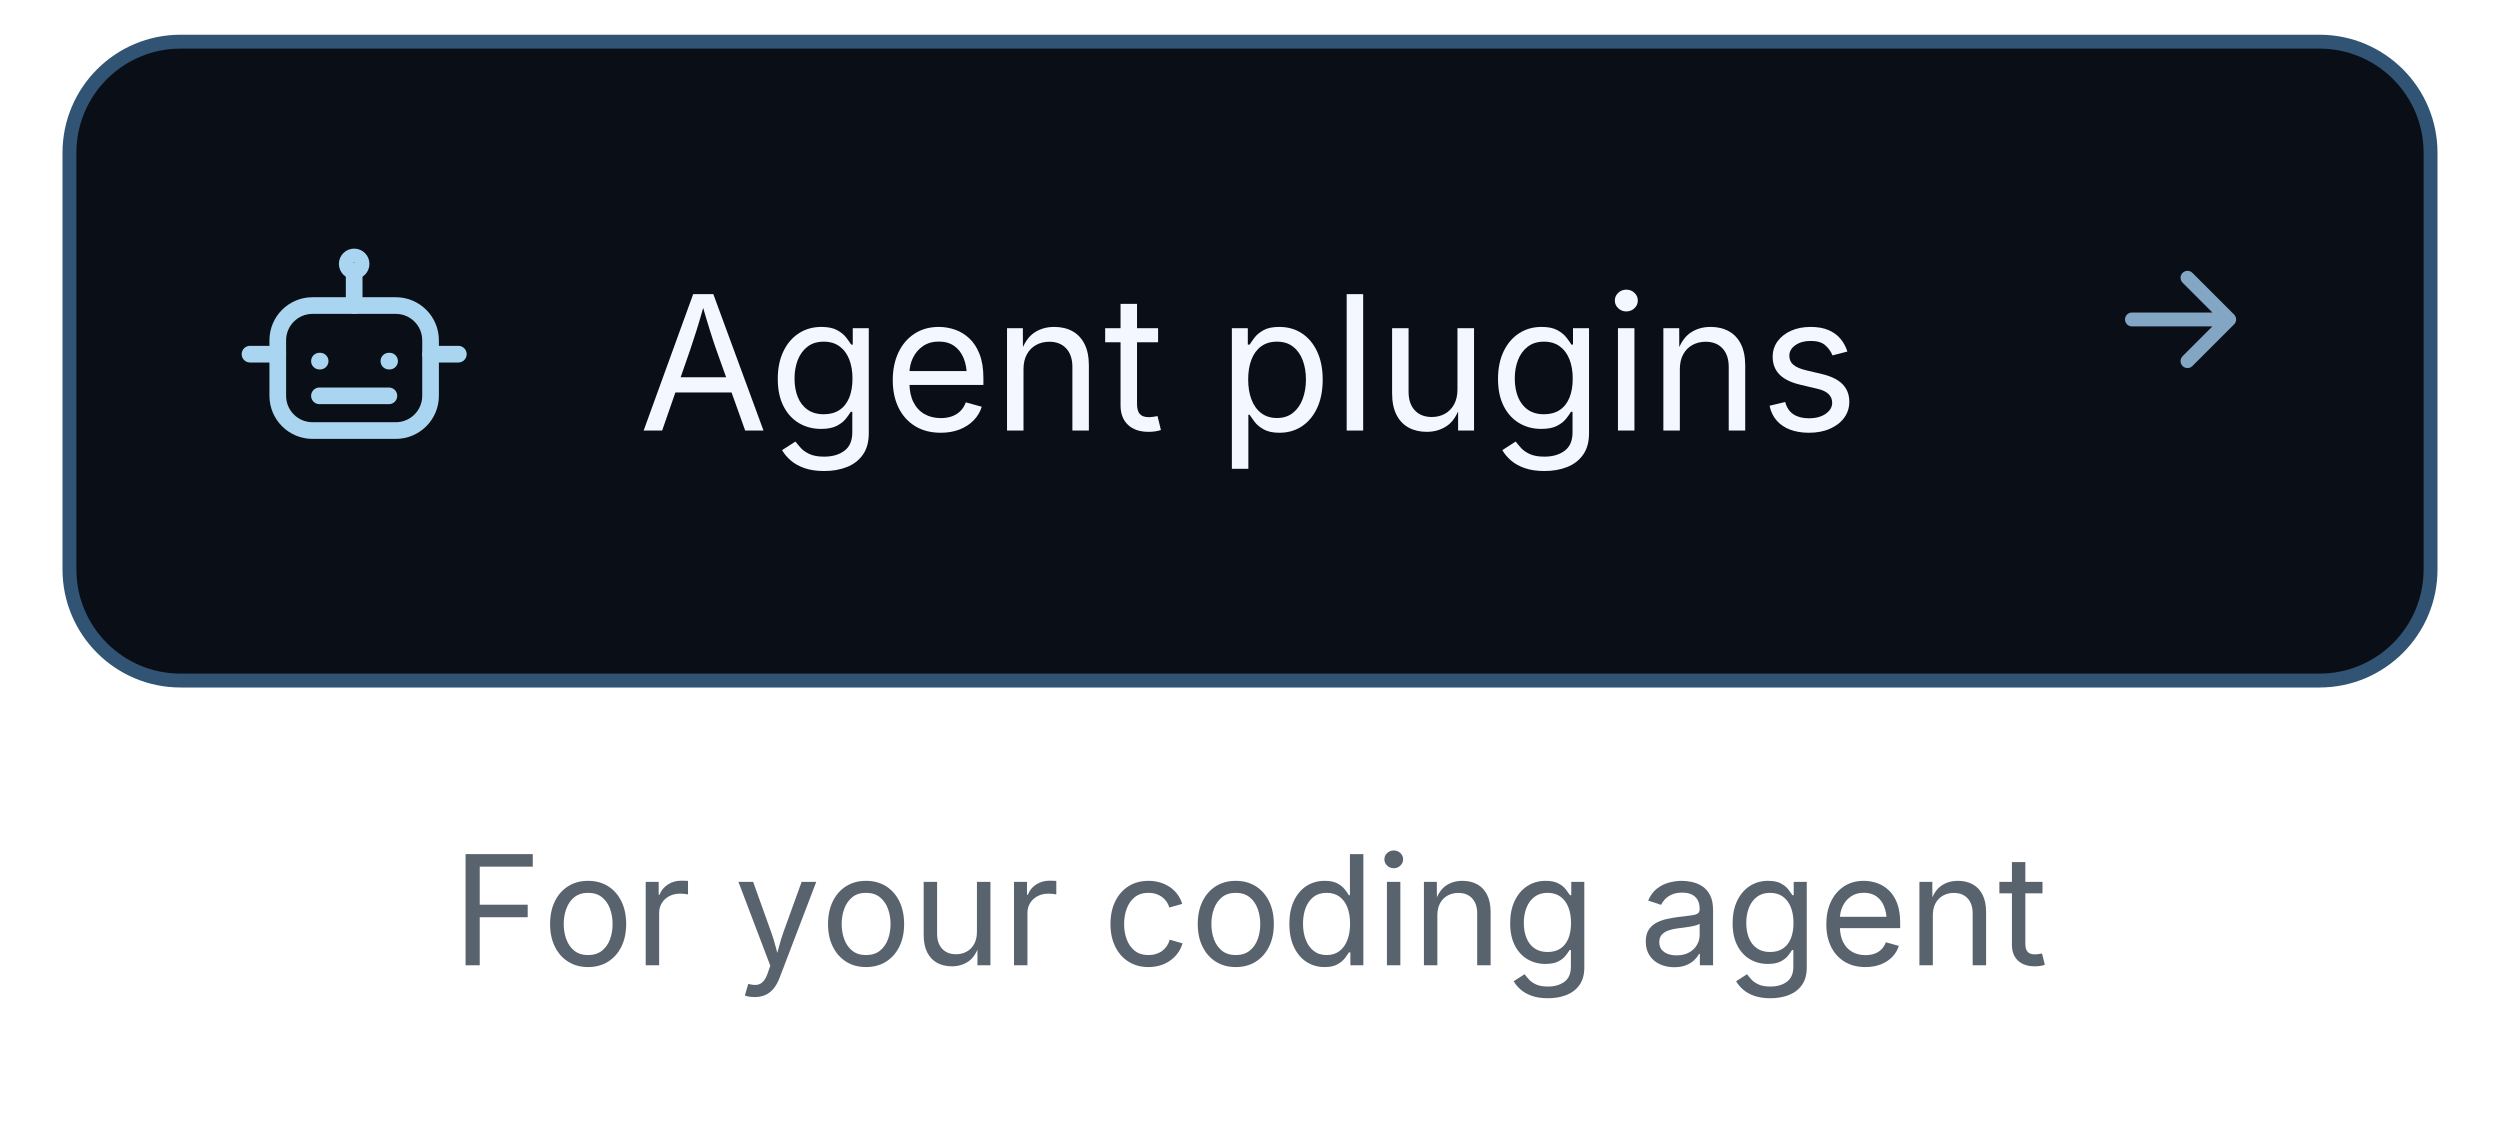
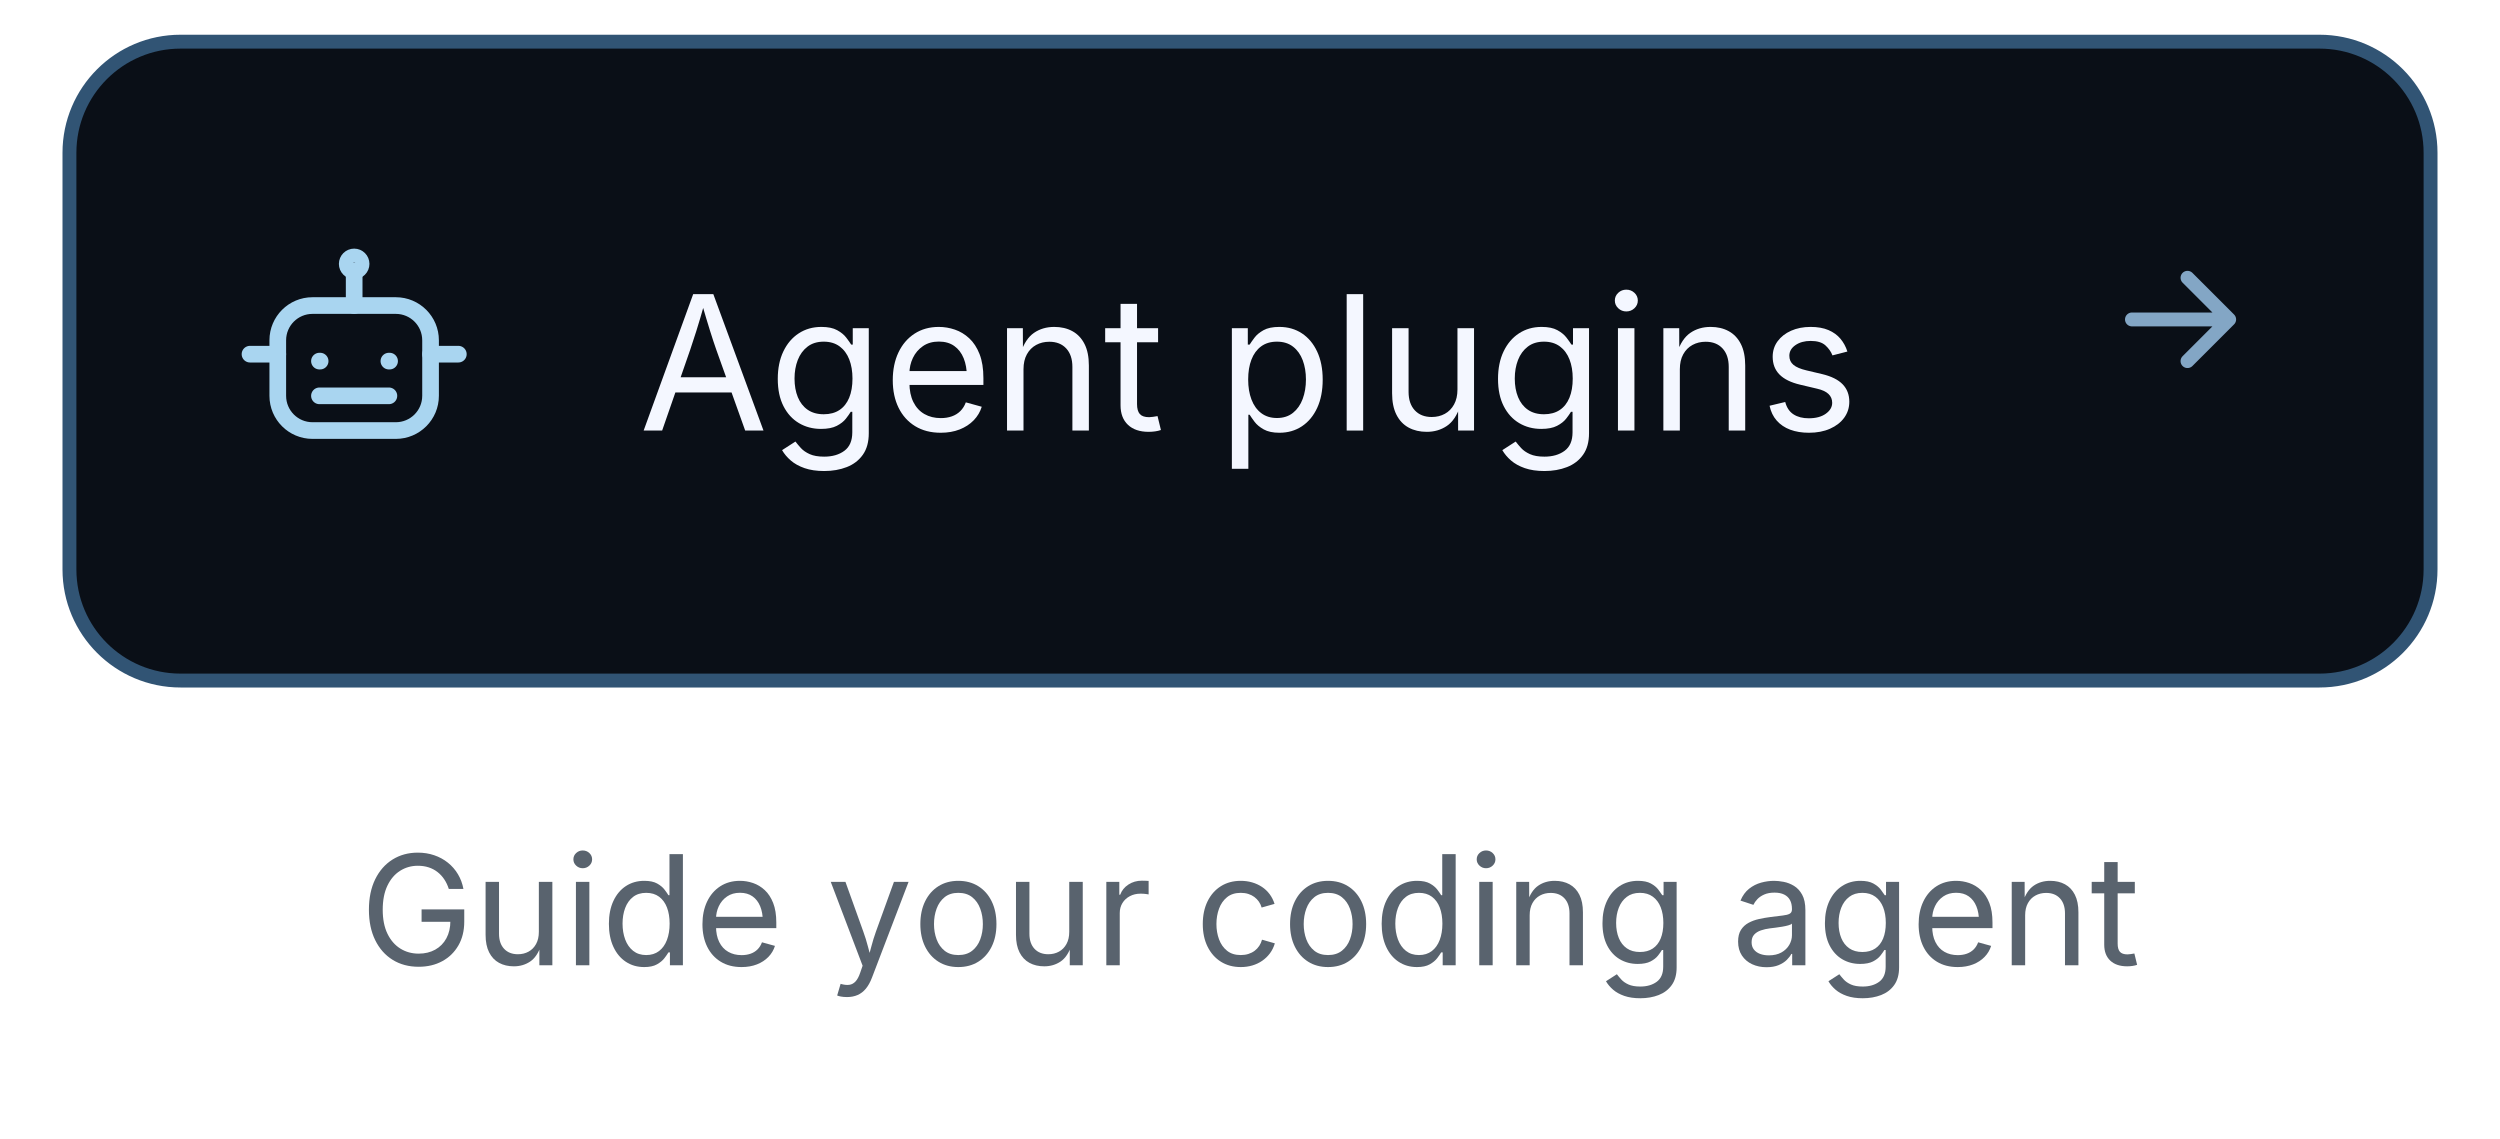
<svg xmlns="http://www.w3.org/2000/svg" width="360" height="164" viewBox="0 0 360 164" role="img">
  <rect x="10" y="6" width="340" height="92" rx="16" fill="#0A0F17" stroke="#315474" stroke-width="2" />
  <g transform="translate(36,36)" stroke="#A9D5F0" stroke-width="2.4" fill="none" stroke-linecap="round" stroke-linejoin="round">
    <rect x="4" y="8" width="22" height="18" rx="5" />
    <path d="M15 3v5m-5 8h.1m9.9 0h.1M10 21h10M0 15h4m22 0h4" />
    <circle cx="15" cy="2" r="1" />
  </g>
  <g aria-label="Agent plugins" fill="#F4F7FF" transform="translate(92,62) scale(0.01318359,-0.01318359)">
    <path transform="translate(0,0)" d="M52 0 593 1490H813L1361 0H1161L845 884Q816 966 777.5 1088.5Q739 1211 684 1401H720Q666 1209 626.5 1084.5Q587 960 561 884L254 0ZM324 416V582H1089V416Z" />
    <path transform="translate(1413,0)" d="M611 -442Q487 -442 396.5 -410.5Q306 -379 246.0 -327.0Q186 -275 151 -214L297 -120Q321 -152 356.5 -191.0Q392 -230 452.5 -257.5Q513 -285 611 -285Q745 -285 831.5 -221.0Q918 -157 918 -19V205H901Q882 173 847.5 129.0Q813 85 748.5 51.5Q684 18 576 18Q442 18 335.0 81.5Q228 145 166.0 267.0Q104 389 104 564Q104 737 165.0 864.5Q226 992 333.5 1062.0Q441 1132 580 1132Q688 1132 752.5 1096.5Q817 1061 852.0 1015.0Q887 969 906 939H923V1118H1098V-29Q1098 -173 1033.0 -264.5Q968 -356 857.5 -399.0Q747 -442 611 -442ZM606 178Q708 178 778.0 224.5Q848 271 884.0 358.5Q920 446 920 568Q920 687 884.5 777.5Q849 868 779.0 919.5Q709 971 606 971Q500 971 429.0 916.5Q358 862 322.5 771.0Q287 680 287 568Q287 453 323.0 365.0Q359 277 430.0 227.5Q501 178 606 178Z" />
    <path transform="translate(2669,0)" d="M628 -24Q466 -24 348.5 48.0Q231 120 167.5 249.0Q104 378 104 550Q104 722 166.0 853.0Q228 984 341.5 1058.0Q455 1132 607 1132Q696 1132 782.5 1102.5Q869 1073 939.5 1007.5Q1010 942 1052.0 835.0Q1094 728 1094 573V498H226V650H997L913 594Q913 704 878.5 789.5Q844 875 776.0 923.5Q708 972 607 972Q506 972 434.0 922.5Q362 873 324.0 793.5Q286 714 286 623V522Q286 398 329.0 311.5Q372 225 449.5 180.5Q527 136 629 136Q695 136 749.0 155.0Q803 174 842.0 212.5Q881 251 902 308L1076 260Q1050 176 988.0 112.0Q926 48 834.5 12.0Q743 -24 628 -24Z" />
    <path transform="translate(3863,0)" d="M338 670V0H158V1118H331L332 847H307Q358 1002 452.5 1067.0Q547 1132 674 1132Q787 1132 872.0 1085.5Q957 1039 1004.5 945.5Q1052 852 1052 710V0H872V695Q872 824 804.5 897.0Q737 970 620 970Q540 970 476.0 935.0Q412 900 375.0 833.0Q338 766 338 670Z" />
    <path transform="translate(5073,0)" d="M598 1118V964H20V1118ZM188 1384H368V290Q368 215 398.5 180.5Q429 146 500 146Q517 146 543.5 150.0Q570 154 592 158L629 6Q601 -4 565.5 -9.0Q530 -14 495 -14Q350 -14 269.0 62.5Q188 139 188 276Z" />
    <path transform="translate(5743,0)" d="" />
    <path transform="translate(6319,0)" d="M158 -418V1118H332V939H352Q371 969 405.0 1014.5Q439 1060 503.0 1096.0Q567 1132 676 1132Q816 1132 922.5 1062.0Q1029 992 1089.5 862.5Q1150 733 1150 556Q1150 378 1090.0 248.0Q1030 118 923.5 47.0Q817 -24 677 -24Q571 -24 506.0 12.5Q441 49 406.0 95.5Q371 142 352 173H338V-418ZM650 137Q755 137 825.5 193.5Q896 250 931.5 345.5Q967 441 967 558Q967 674 932.0 767.5Q897 861 826.5 916.0Q756 971 650 971Q547 971 477.0 919.0Q407 867 371.5 774.5Q336 682 336 558Q336 434 372.0 339.0Q408 244 478.5 190.5Q549 137 650 137Z" />
    <path transform="translate(7573,0)" d="M338 1490V0H158V1490Z" />
    <path transform="translate(8069,0)" d="M537 -14Q424 -14 338.5 32.5Q253 79 205.5 173.0Q158 267 158 408V1118H338V423Q338 294 406.0 221.0Q474 148 591 148Q671 148 734.5 183.0Q798 218 835.0 285.5Q872 353 872 448V1118H1053V0H879V271H903Q851 114 755.5 50.0Q660 -14 537 -14Z" />
    <path transform="translate(9280,0)" d="M611 -442Q487 -442 396.5 -410.5Q306 -379 246.0 -327.0Q186 -275 151 -214L297 -120Q321 -152 356.5 -191.0Q392 -230 452.5 -257.5Q513 -285 611 -285Q745 -285 831.5 -221.0Q918 -157 918 -19V205H901Q882 173 847.5 129.0Q813 85 748.5 51.5Q684 18 576 18Q442 18 335.0 81.5Q228 145 166.0 267.0Q104 389 104 564Q104 737 165.0 864.5Q226 992 333.5 1062.0Q441 1132 580 1132Q688 1132 752.5 1096.5Q817 1061 852.0 1015.0Q887 969 906 939H923V1118H1098V-29Q1098 -173 1033.0 -264.5Q968 -356 857.5 -399.0Q747 -442 611 -442ZM606 178Q708 178 778.0 224.5Q848 271 884.0 358.5Q920 446 920 568Q920 687 884.5 777.5Q849 868 779.0 919.5Q709 971 606 971Q500 971 429.0 916.5Q358 862 322.5 771.0Q287 680 287 568Q287 453 323.0 365.0Q359 277 430.0 227.5Q501 178 606 178Z" />
    <path transform="translate(10536,0)" d="M158 0V1118H338V0ZM249 1301Q198 1301 161.0 1336.0Q124 1371 124 1420Q124 1470 161.0 1504.5Q198 1539 249 1539Q301 1539 338.0 1504.5Q375 1470 375 1420Q375 1371 338.0 1336.0Q301 1301 249 1301Z" />
    <path transform="translate(11032,0)" d="M338 670V0H158V1118H331L332 847H307Q358 1002 452.5 1067.0Q547 1132 674 1132Q787 1132 872.0 1085.5Q957 1039 1004.5 945.5Q1052 852 1052 710V0H872V695Q872 824 804.5 897.0Q737 970 620 970Q540 970 476.0 935.0Q412 900 375.0 833.0Q338 766 338 670Z" />
    <path transform="translate(12242,0)" d="M538 -24Q423 -24 333.5 9.5Q244 43 186.0 109.0Q128 175 108 271L279 312Q303 220 369.5 177.0Q436 134 536 134Q653 134 722.5 184.0Q792 234 792 303Q792 361 751.5 399.5Q711 438 628 457L442 501Q290 537 216.0 612.5Q142 688 142 806Q142 902 196.0 975.5Q250 1049 343.5 1090.5Q437 1132 556 1132Q671 1132 751.5 1097.5Q832 1063 882.5 1002.5Q933 942 958 863L795 821Q772 881 718.5 930.0Q665 979 557 979Q457 979 390.5 933.0Q324 887 324 817Q324 755 369.0 717.5Q414 680 512 657L681 617Q833 581 906.0 505.5Q979 430 979 315Q979 217 923.5 140.5Q868 64 768.5 20.0Q669 -24 538 -24Z" />
  </g>
  <path d="M307 46h14m-6-6 6 6-6 6" stroke="#83A6C5" stroke-width="2" fill="none" stroke-linecap="round" stroke-linejoin="round" />
-   <g aria-label="For your coding agent" fill="#59636e" transform="translate(65.10693,139) scale(0.01074219,-0.01074219)">
-     <path transform="translate(0,0)" d="M180 0V1490H1081V1322H370V812H1013V644H370V0Z" />
-     <path transform="translate(1209,0)" d="M613 -24Q461 -24 346.5 48.0Q232 120 168.0 250.0Q104 380 104 552Q104 727 168.0 857.5Q232 988 346.5 1060.0Q461 1132 613 1132Q766 1132 881.0 1060.0Q996 988 1060.0 857.5Q1124 727 1124 552Q1124 380 1060.0 250.0Q996 120 881.0 48.0Q766 -24 613 -24ZM613 137Q726 137 799.0 195.0Q872 253 907.0 347.5Q942 442 942 552Q942 663 907.0 758.5Q872 854 799.0 912.5Q726 971 613 971Q501 971 429.0 912.5Q357 854 322.0 759.0Q287 664 287 552Q287 442 322.0 347.5Q357 253 429.0 195.0Q501 137 613 137Z" />
-     <path transform="translate(2437,0)" d="M158 0V1118H332V946H344Q375 1031 454.5 1082.5Q534 1134 634 1134Q654 1134 681.5 1133.0Q709 1132 725 1131V950Q717 952 685.0 956.0Q653 960 617 960Q537 960 473.5 926.5Q410 893 374.0 834.5Q338 776 338 700V0Z" />
-     <path transform="translate(3208,0)" d="" />
-     <path transform="translate(3784,0)" d="M140 -405 186 -249 205 -254Q260 -268 305.0 -261.5Q350 -255 386.0 -217.0Q422 -179 449 -99L481 -6L54 1118H251L489 455Q527 351 553.0 249.0Q579 147 608 51H542Q571 147 597.5 249.5Q624 352 661 455L901 1118H1097L606 -167Q572 -256 524.5 -313.5Q477 -371 414.0 -398.5Q351 -426 272 -426Q224 -426 189.0 -419.0Q154 -412 140 -405Z" />
-     <path transform="translate(4935,0)" d="M613 -24Q461 -24 346.5 48.0Q232 120 168.0 250.0Q104 380 104 552Q104 727 168.0 857.5Q232 988 346.5 1060.0Q461 1132 613 1132Q766 1132 881.0 1060.0Q996 988 1060.0 857.5Q1124 727 1124 552Q1124 380 1060.0 250.0Q996 120 881.0 48.0Q766 -24 613 -24ZM613 137Q726 137 799.0 195.0Q872 253 907.0 347.5Q942 442 942 552Q942 663 907.0 758.5Q872 854 799.0 912.5Q726 971 613 971Q501 971 429.0 912.5Q357 854 322.0 759.0Q287 664 287 552Q287 442 322.0 347.5Q357 253 429.0 195.0Q501 137 613 137Z" />
-     <path transform="translate(6163,0)" d="M537 -14Q424 -14 338.5 32.5Q253 79 205.5 173.0Q158 267 158 408V1118H338V423Q338 294 406.0 221.0Q474 148 591 148Q671 148 734.5 183.0Q798 218 835.0 285.5Q872 353 872 448V1118H1053V0H879V271H903Q851 114 755.5 50.0Q660 -14 537 -14Z" />
-     <path transform="translate(7374,0)" d="M158 0V1118H332V946H344Q375 1031 454.5 1082.5Q534 1134 634 1134Q654 1134 681.5 1133.0Q709 1132 725 1131V950Q717 952 685.0 956.0Q653 960 617 960Q537 960 473.5 926.5Q410 893 374.0 834.5Q338 776 338 700V0Z" />
-     <path transform="translate(8145,0)" d="" />
-     <path transform="translate(8721,0)" d="M613 -24Q461 -24 346.5 48.0Q232 120 168.0 250.0Q104 380 104 552Q104 727 168.0 857.5Q232 988 346.5 1060.0Q461 1132 613 1132Q694 1132 766.0 1111.0Q838 1090 897.5 1050.5Q957 1011 1000.0 953.5Q1043 896 1066 823L893 774Q881 817 856.0 853.0Q831 889 795.5 915.5Q760 942 714.0 956.5Q668 971 613 971Q501 971 429.0 912.5Q357 854 322.0 759.0Q287 664 287 552Q287 442 322.0 347.5Q357 253 429.0 195.0Q501 137 613 137Q669 137 716.0 152.0Q763 167 799.5 194.5Q836 222 861.0 260.0Q886 298 898 343L1070 294Q1048 219 1004.5 160.5Q961 102 901.0 60.5Q841 19 768.0 -2.5Q695 -24 613 -24Z" />
-     <path transform="translate(9891,0)" d="M613 -24Q461 -24 346.5 48.0Q232 120 168.0 250.0Q104 380 104 552Q104 727 168.0 857.5Q232 988 346.5 1060.0Q461 1132 613 1132Q766 1132 881.0 1060.0Q996 988 1060.0 857.5Q1124 727 1124 552Q1124 380 1060.0 250.0Q996 120 881.0 48.0Q766 -24 613 -24ZM613 137Q726 137 799.0 195.0Q872 253 907.0 347.5Q942 442 942 552Q942 663 907.0 758.5Q872 854 799.0 912.5Q726 971 613 971Q501 971 429.0 912.5Q357 854 322.0 759.0Q287 664 287 552Q287 442 322.0 347.5Q357 253 429.0 195.0Q501 137 613 137Z" />
-     <path transform="translate(11119,0)" d="M577 -24Q438 -24 331.0 47.0Q224 118 164.0 248.0Q104 378 104 556Q104 733 164.5 862.5Q225 992 332.0 1062.0Q439 1132 578 1132Q687 1132 751.0 1096.0Q815 1060 849.5 1014.5Q884 969 902 939H916V1490H1096V0H922V173H902Q884 142 848.5 95.5Q813 49 748.5 12.5Q684 -24 577 -24ZM604 137Q706 137 776.0 190.5Q846 244 882.0 339.0Q918 434 918 558Q918 682 882.5 774.5Q847 867 777.0 919.0Q707 971 604 971Q498 971 427.5 916.0Q357 861 322.0 767.5Q287 674 287 558Q287 441 322.5 345.5Q358 250 429.0 193.5Q500 137 604 137Z" />
-     <path transform="translate(12373,0)" d="M158 0V1118H338V0ZM249 1301Q198 1301 161.0 1336.0Q124 1371 124 1420Q124 1470 161.0 1504.5Q198 1539 249 1539Q301 1539 338.0 1504.5Q375 1470 375 1420Q375 1371 338.0 1336.0Q301 1301 249 1301Z" />
-     <path transform="translate(12869,0)" d="M338 670V0H158V1118H331L332 847H307Q358 1002 452.5 1067.0Q547 1132 674 1132Q787 1132 872.0 1085.5Q957 1039 1004.5 945.5Q1052 852 1052 710V0H872V695Q872 824 804.5 897.0Q737 970 620 970Q540 970 476.0 935.0Q412 900 375.0 833.0Q338 766 338 670Z" />
-     <path transform="translate(14079,0)" d="M611 -442Q487 -442 396.5 -410.5Q306 -379 246.0 -327.0Q186 -275 151 -214L297 -120Q321 -152 356.5 -191.0Q392 -230 452.5 -257.5Q513 -285 611 -285Q745 -285 831.5 -221.0Q918 -157 918 -19V205H901Q882 173 847.5 129.0Q813 85 748.5 51.5Q684 18 576 18Q442 18 335.0 81.5Q228 145 166.0 267.0Q104 389 104 564Q104 737 165.0 864.5Q226 992 333.5 1062.0Q441 1132 580 1132Q688 1132 752.5 1096.5Q817 1061 852.0 1015.0Q887 969 906 939H923V1118H1098V-29Q1098 -173 1033.0 -264.5Q968 -356 857.5 -399.0Q747 -442 611 -442ZM606 178Q708 178 778.0 224.5Q848 271 884.0 358.5Q920 446 920 568Q920 687 884.5 777.5Q849 868 779.0 919.5Q709 971 606 971Q500 971 429.0 916.5Q358 862 322.5 771.0Q287 680 287 568Q287 453 323.0 365.0Q359 277 430.0 227.5Q501 178 606 178Z" />
-     <path transform="translate(15335,0)" d="" />
-     <path transform="translate(15911,0)" d="M471 -26Q365 -26 278.5 14.0Q192 54 141.0 131.0Q90 208 90 318Q90 414 128.0 474.0Q166 534 229.5 568.5Q293 603 370.0 620.0Q447 637 525 647Q625 660 688.0 667.0Q751 674 781.5 691.0Q812 708 812 749V755Q812 825 786.0 873.5Q760 922 708.0 948.0Q656 974 578 974Q498 974 441.0 949.0Q384 924 348.5 886.5Q313 849 295 810L122 867Q165 969 238.0 1026.5Q311 1084 399.0 1108.0Q487 1132 573 1132Q629 1132 700.5 1118.5Q772 1105 838.5 1065.0Q905 1025 948.5 946.5Q992 868 992 737V0H815V152H803Q784 113 742.0 71.5Q700 30 633.0 2.0Q566 -26 471 -26ZM502 133Q602 133 671.0 172.0Q740 211 776.0 273.5Q812 336 812 404V559Q801 546 764.0 535.5Q727 525 679.5 517.0Q632 509 587.5 503.5Q543 498 517 495Q452 487 395.5 467.5Q339 448 305.0 410.5Q271 373 271 309Q271 251 301.0 212.0Q331 173 383.0 153.0Q435 133 502 133Z" />
-     <path transform="translate(17061,0)" d="M611 -442Q487 -442 396.5 -410.5Q306 -379 246.0 -327.0Q186 -275 151 -214L297 -120Q321 -152 356.5 -191.0Q392 -230 452.5 -257.5Q513 -285 611 -285Q745 -285 831.5 -221.0Q918 -157 918 -19V205H901Q882 173 847.5 129.0Q813 85 748.5 51.5Q684 18 576 18Q442 18 335.0 81.5Q228 145 166.0 267.0Q104 389 104 564Q104 737 165.0 864.5Q226 992 333.5 1062.0Q441 1132 580 1132Q688 1132 752.5 1096.5Q817 1061 852.0 1015.0Q887 969 906 939H923V1118H1098V-29Q1098 -173 1033.0 -264.5Q968 -356 857.5 -399.0Q747 -442 611 -442ZM606 178Q708 178 778.0 224.5Q848 271 884.0 358.5Q920 446 920 568Q920 687 884.5 777.5Q849 868 779.0 919.5Q709 971 606 971Q500 971 429.0 916.5Q358 862 322.5 771.0Q287 680 287 568Q287 453 323.0 365.0Q359 277 430.0 227.5Q501 178 606 178Z" />
-     <path transform="translate(18317,0)" d="M628 -24Q466 -24 348.5 48.0Q231 120 167.5 249.0Q104 378 104 550Q104 722 166.0 853.0Q228 984 341.5 1058.0Q455 1132 607 1132Q696 1132 782.5 1102.5Q869 1073 939.5 1007.5Q1010 942 1052.0 835.0Q1094 728 1094 573V498H226V650H997L913 594Q913 704 878.5 789.5Q844 875 776.0 923.5Q708 972 607 972Q506 972 434.0 922.5Q362 873 324.0 793.5Q286 714 286 623V522Q286 398 329.0 311.5Q372 225 449.5 180.5Q527 136 629 136Q695 136 749.0 155.0Q803 174 842.0 212.5Q881 251 902 308L1076 260Q1050 176 988.0 112.0Q926 48 834.5 12.0Q743 -24 628 -24Z" />
-     <path transform="translate(19511,0)" d="M338 670V0H158V1118H331L332 847H307Q358 1002 452.5 1067.0Q547 1132 674 1132Q787 1132 872.0 1085.5Q957 1039 1004.5 945.5Q1052 852 1052 710V0H872V695Q872 824 804.5 897.0Q737 970 620 970Q540 970 476.0 935.0Q412 900 375.0 833.0Q338 766 338 670Z" />
-     <path transform="translate(20721,0)" d="M598 1118V964H20V1118ZM188 1384H368V290Q368 215 398.5 180.5Q429 146 500 146Q517 146 543.5 150.0Q570 154 592 158L629 6Q601 -4 565.5 -9.0Q530 -14 495 -14Q350 -14 269.0 62.5Q188 139 188 276Z" />
+   <g aria-label="Guide your coding agent" fill="#59636e" transform="translate(51.81348,139) scale(0.01074219,-0.01074219)">
+     <path transform="translate(0,0)" d="M789 -20Q590 -20 440.0 73.0Q290 166 206.0 337.5Q122 509 122 744Q122 981 206.0 1152.5Q290 1324 438.0 1417.0Q586 1510 777 1510Q895 1510 997.5 1475.0Q1100 1440 1181.0 1375.0Q1262 1310 1315.5 1220.5Q1369 1131 1389 1023H1193Q1170 1095 1132.0 1152.0Q1094 1209 1041.5 1250.0Q989 1291 923.0 1312.5Q857 1334 778 1334Q647 1334 540.0 1266.5Q433 1199 370.0 1067.5Q307 936 307 744Q307 554 370.5 423.0Q434 292 543.0 224.0Q652 156 789 156Q915 156 1011.0 209.5Q1107 263 1160.5 361.5Q1214 460 1214 594L1271 583H828V749H1400V586Q1400 401 1321.0 265.0Q1242 129 1104.5 54.5Q967 -20 789 -20Z" />
+     <path transform="translate(1528,0)" d="M537 -14Q424 -14 338.5 32.5Q253 79 205.5 173.0Q158 267 158 408V1118H338V423Q338 294 406.0 221.0Q474 148 591 148Q671 148 734.5 183.0Q798 218 835.0 285.5Q872 353 872 448V1118H1053V0H879V271H903Q851 114 755.5 50.0Q660 -14 537 -14Z" />
+     <path transform="translate(2739,0)" d="M158 0V1118H338V0ZM249 1301Q198 1301 161.0 1336.0Q124 1371 124 1420Q124 1470 161.0 1504.5Q198 1539 249 1539Q301 1539 338.0 1504.5Q375 1470 375 1420Q375 1371 338.0 1336.0Q301 1301 249 1301Z" />
+     <path transform="translate(3235,0)" d="M577 -24Q438 -24 331.0 47.0Q224 118 164.0 248.0Q104 378 104 556Q104 733 164.5 862.5Q225 992 332.0 1062.0Q439 1132 578 1132Q687 1132 751.0 1096.0Q815 1060 849.5 1014.5Q884 969 902 939H916V1490H1096V0H922V173H902Q884 142 848.5 95.5Q813 49 748.5 12.5Q684 -24 577 -24ZM604 137Q706 137 776.0 190.5Q846 244 882.0 339.0Q918 434 918 558Q918 682 882.5 774.5Q847 867 777.0 919.0Q707 971 604 971Q498 971 427.5 916.0Q357 861 322.0 767.5Q287 674 287 558Q287 441 322.5 345.5Q358 250 429.0 193.5Q500 137 604 137Z" />
+     <path transform="translate(4489,0)" d="M628 -24Q466 -24 348.5 48.0Q231 120 167.5 249.0Q104 378 104 550Q104 722 166.0 853.0Q228 984 341.5 1058.0Q455 1132 607 1132Q696 1132 782.5 1102.5Q869 1073 939.5 1007.5Q1010 942 1052.0 835.0Q1094 728 1094 573V498H226V650H997L913 594Q913 704 878.5 789.5Q844 875 776.0 923.5Q708 972 607 972Q506 972 434.0 922.5Q362 873 324.0 793.5Q286 714 286 623V522Q286 398 329.0 311.5Q372 225 449.5 180.5Q527 136 629 136Q695 136 749.0 155.0Q803 174 842.0 212.5Q881 251 902 308L1076 260Q1050 176 988.0 112.0Q926 48 834.5 12.0Q743 -24 628 -24Z" />
+     <path transform="translate(5683,0)" d="" />
+     <path transform="translate(6259,0)" d="M140 -405 186 -249 205 -254Q260 -268 305.0 -261.5Q350 -255 386.0 -217.0Q422 -179 449 -99L481 -6L54 1118H251L489 455Q527 351 553.0 249.0Q579 147 608 51H542Q571 147 597.5 249.5Q624 352 661 455L901 1118H1097L606 -167Q572 -256 524.5 -313.5Q477 -371 414.0 -398.5Q351 -426 272 -426Q224 -426 189.0 -419.0Q154 -412 140 -405Z" />
+     <path transform="translate(7410,0)" d="M613 -24Q461 -24 346.5 48.0Q232 120 168.0 250.0Q104 380 104 552Q104 727 168.0 857.5Q232 988 346.5 1060.0Q461 1132 613 1132Q766 1132 881.0 1060.0Q996 988 1060.0 857.5Q1124 727 1124 552Q1124 380 1060.0 250.0Q996 120 881.0 48.0Q766 -24 613 -24ZM613 137Q726 137 799.0 195.0Q872 253 907.0 347.5Q942 442 942 552Q942 663 907.0 758.5Q872 854 799.0 912.5Q726 971 613 971Q501 971 429.0 912.5Q357 854 322.0 759.0Q287 664 287 552Q287 442 322.0 347.5Q357 253 429.0 195.0Q501 137 613 137Z" />
+     <path transform="translate(8638,0)" d="M537 -14Q424 -14 338.5 32.5Q253 79 205.5 173.0Q158 267 158 408V1118H338V423Q338 294 406.0 221.0Q474 148 591 148Q671 148 734.5 183.0Q798 218 835.0 285.5Q872 353 872 448V1118H1053V0H879V271H903Q851 114 755.5 50.0Q660 -14 537 -14Z" />
+     <path transform="translate(9849,0)" d="M158 0V1118H332V946H344Q375 1031 454.5 1082.5Q534 1134 634 1134Q654 1134 681.5 1133.0Q709 1132 725 1131V950Q717 952 685.0 956.0Q653 960 617 960Q537 960 473.5 926.5Q410 893 374.0 834.5Q338 776 338 700V0Z" />
+     <path transform="translate(10620,0)" d="" />
+     <path transform="translate(11196,0)" d="M613 -24Q461 -24 346.5 48.0Q232 120 168.0 250.0Q104 380 104 552Q104 727 168.0 857.5Q232 988 346.5 1060.0Q461 1132 613 1132Q694 1132 766.0 1111.0Q838 1090 897.5 1050.5Q957 1011 1000.0 953.5Q1043 896 1066 823L893 774Q881 817 856.0 853.0Q831 889 795.5 915.5Q760 942 714.0 956.5Q668 971 613 971Q501 971 429.0 912.5Q357 854 322.0 759.0Q287 664 287 552Q287 442 322.0 347.5Q357 253 429.0 195.0Q501 137 613 137Q669 137 716.0 152.0Q763 167 799.5 194.5Q836 222 861.0 260.0Q886 298 898 343L1070 294Q1048 219 1004.5 160.5Q961 102 901.0 60.5Q841 19 768.0 -2.5Q695 -24 613 -24Z" />
+     <path transform="translate(12366,0)" d="M613 -24Q461 -24 346.5 48.0Q232 120 168.0 250.0Q104 380 104 552Q104 727 168.0 857.5Q232 988 346.5 1060.0Q461 1132 613 1132Q766 1132 881.0 1060.0Q996 988 1060.0 857.5Q1124 727 1124 552Q1124 380 1060.0 250.0Q996 120 881.0 48.0Q766 -24 613 -24ZM613 137Q726 137 799.0 195.0Q872 253 907.0 347.5Q942 442 942 552Q942 663 907.0 758.5Q872 854 799.0 912.5Q726 971 613 971Q501 971 429.0 912.5Q357 854 322.0 759.0Q287 664 287 552Q287 442 322.0 347.5Q357 253 429.0 195.0Q501 137 613 137Z" />
+     <path transform="translate(13594,0)" d="M577 -24Q438 -24 331.0 47.0Q224 118 164.0 248.0Q104 378 104 556Q104 733 164.5 862.5Q225 992 332.0 1062.0Q439 1132 578 1132Q687 1132 751.0 1096.0Q815 1060 849.5 1014.5Q884 969 902 939H916V1490H1096V0H922V173H902Q884 142 848.5 95.5Q813 49 748.5 12.5Q684 -24 577 -24ZM604 137Q706 137 776.0 190.5Q846 244 882.0 339.0Q918 434 918 558Q918 682 882.5 774.5Q847 867 777.0 919.0Q707 971 604 971Q498 971 427.5 916.0Q357 861 322.0 767.5Q287 674 287 558Q287 441 322.5 345.5Q358 250 429.0 193.5Q500 137 604 137Z" />
+     <path transform="translate(14848,0)" d="M158 0V1118H338V0ZM249 1301Q198 1301 161.0 1336.0Q124 1371 124 1420Q124 1470 161.0 1504.5Q198 1539 249 1539Q301 1539 338.0 1504.5Q375 1470 375 1420Q375 1371 338.0 1336.0Q301 1301 249 1301Z" />
+     <path transform="translate(15344,0)" d="M338 670V0H158V1118H331L332 847H307Q358 1002 452.5 1067.0Q547 1132 674 1132Q787 1132 872.0 1085.5Q957 1039 1004.5 945.5Q1052 852 1052 710V0H872V695Q872 824 804.5 897.0Q737 970 620 970Q540 970 476.0 935.0Q412 900 375.0 833.0Q338 766 338 670Z" />
+     <path transform="translate(16554,0)" d="M611 -442Q487 -442 396.5 -410.5Q306 -379 246.0 -327.0Q186 -275 151 -214L297 -120Q321 -152 356.5 -191.0Q392 -230 452.5 -257.5Q513 -285 611 -285Q745 -285 831.5 -221.0Q918 -157 918 -19V205H901Q882 173 847.5 129.0Q813 85 748.5 51.5Q684 18 576 18Q442 18 335.0 81.5Q228 145 166.0 267.0Q104 389 104 564Q104 737 165.0 864.5Q226 992 333.5 1062.0Q441 1132 580 1132Q688 1132 752.5 1096.5Q817 1061 852.0 1015.0Q887 969 906 939H923V1118H1098V-29Q1098 -173 1033.0 -264.5Q968 -356 857.5 -399.0Q747 -442 611 -442ZM606 178Q708 178 778.0 224.5Q848 271 884.0 358.5Q920 446 920 568Q920 687 884.5 777.5Q849 868 779.0 919.5Q709 971 606 971Q500 971 429.0 916.5Q358 862 322.5 771.0Q287 680 287 568Q287 453 323.0 365.0Q359 277 430.0 227.5Q501 178 606 178Z" />
+     <path transform="translate(17810,0)" d="" />
+     <path transform="translate(18386,0)" d="M471 -26Q365 -26 278.5 14.0Q192 54 141.0 131.0Q90 208 90 318Q90 414 128.0 474.0Q166 534 229.5 568.5Q293 603 370.0 620.0Q447 637 525 647Q625 660 688.0 667.0Q751 674 781.5 691.0Q812 708 812 749V755Q812 825 786.0 873.5Q760 922 708.0 948.0Q656 974 578 974Q498 974 441.0 949.0Q384 924 348.5 886.5Q313 849 295 810L122 867Q165 969 238.0 1026.5Q311 1084 399.0 1108.0Q487 1132 573 1132Q629 1132 700.5 1118.5Q772 1105 838.5 1065.0Q905 1025 948.5 946.5Q992 868 992 737V0H815V152H803Q784 113 742.0 71.5Q700 30 633.0 2.0Q566 -26 471 -26ZM502 133Q602 133 671.0 172.0Q740 211 776.0 273.5Q812 336 812 404V559Q801 546 764.0 535.5Q727 525 679.5 517.0Q632 509 587.5 503.5Q543 498 517 495Q452 487 395.5 467.5Q339 448 305.0 410.5Q271 373 271 309Q271 251 301.0 212.0Q331 173 383.0 153.0Q435 133 502 133Z" />
+     <path transform="translate(19536,0)" d="M611 -442Q487 -442 396.5 -410.5Q306 -379 246.0 -327.0Q186 -275 151 -214L297 -120Q321 -152 356.5 -191.0Q392 -230 452.5 -257.5Q513 -285 611 -285Q745 -285 831.5 -221.0Q918 -157 918 -19V205H901Q882 173 847.5 129.0Q813 85 748.5 51.5Q684 18 576 18Q442 18 335.0 81.5Q228 145 166.0 267.0Q104 389 104 564Q104 737 165.0 864.5Q226 992 333.5 1062.0Q441 1132 580 1132Q688 1132 752.5 1096.5Q817 1061 852.0 1015.0Q887 969 906 939H923V1118H1098V-29Q1098 -173 1033.0 -264.5Q968 -356 857.5 -399.0Q747 -442 611 -442ZM606 178Q708 178 778.0 224.5Q848 271 884.0 358.5Q920 446 920 568Q920 687 884.5 777.5Q849 868 779.0 919.5Q709 971 606 971Q500 971 429.0 916.5Q358 862 322.5 771.0Q287 680 287 568Q287 453 323.0 365.0Q359 277 430.0 227.5Q501 178 606 178Z" />
+     <path transform="translate(20792,0)" d="M628 -24Q466 -24 348.5 48.0Q231 120 167.5 249.0Q104 378 104 550Q104 722 166.0 853.0Q228 984 341.5 1058.0Q455 1132 607 1132Q696 1132 782.5 1102.5Q869 1073 939.5 1007.5Q1010 942 1052.0 835.0Q1094 728 1094 573V498H226V650H997L913 594Q913 704 878.5 789.5Q844 875 776.0 923.5Q708 972 607 972Q506 972 434.0 922.5Q362 873 324.0 793.5Q286 714 286 623V522Q286 398 329.0 311.5Q372 225 449.5 180.5Q527 136 629 136Q695 136 749.0 155.0Q803 174 842.0 212.5Q881 251 902 308L1076 260Q1050 176 988.0 112.0Q926 48 834.5 12.0Q743 -24 628 -24Z" />
+     <path transform="translate(21986,0)" d="M338 670V0H158V1118H331L332 847H307Q358 1002 452.5 1067.0Q547 1132 674 1132Q787 1132 872.0 1085.5Q957 1039 1004.5 945.5Q1052 852 1052 710V0H872V695Q872 824 804.5 897.0Q737 970 620 970Q540 970 476.0 935.0Q412 900 375.0 833.0Q338 766 338 670Z" />
+     <path transform="translate(23196,0)" d="M598 1118V964H20V1118ZM188 1384H368V290Q368 215 398.5 180.5Q429 146 500 146Q517 146 543.5 150.0Q570 154 592 158L629 6Q601 -4 565.5 -9.0Q530 -14 495 -14Q350 -14 269.0 62.5Q188 139 188 276Z" />
  </g>
</svg>
